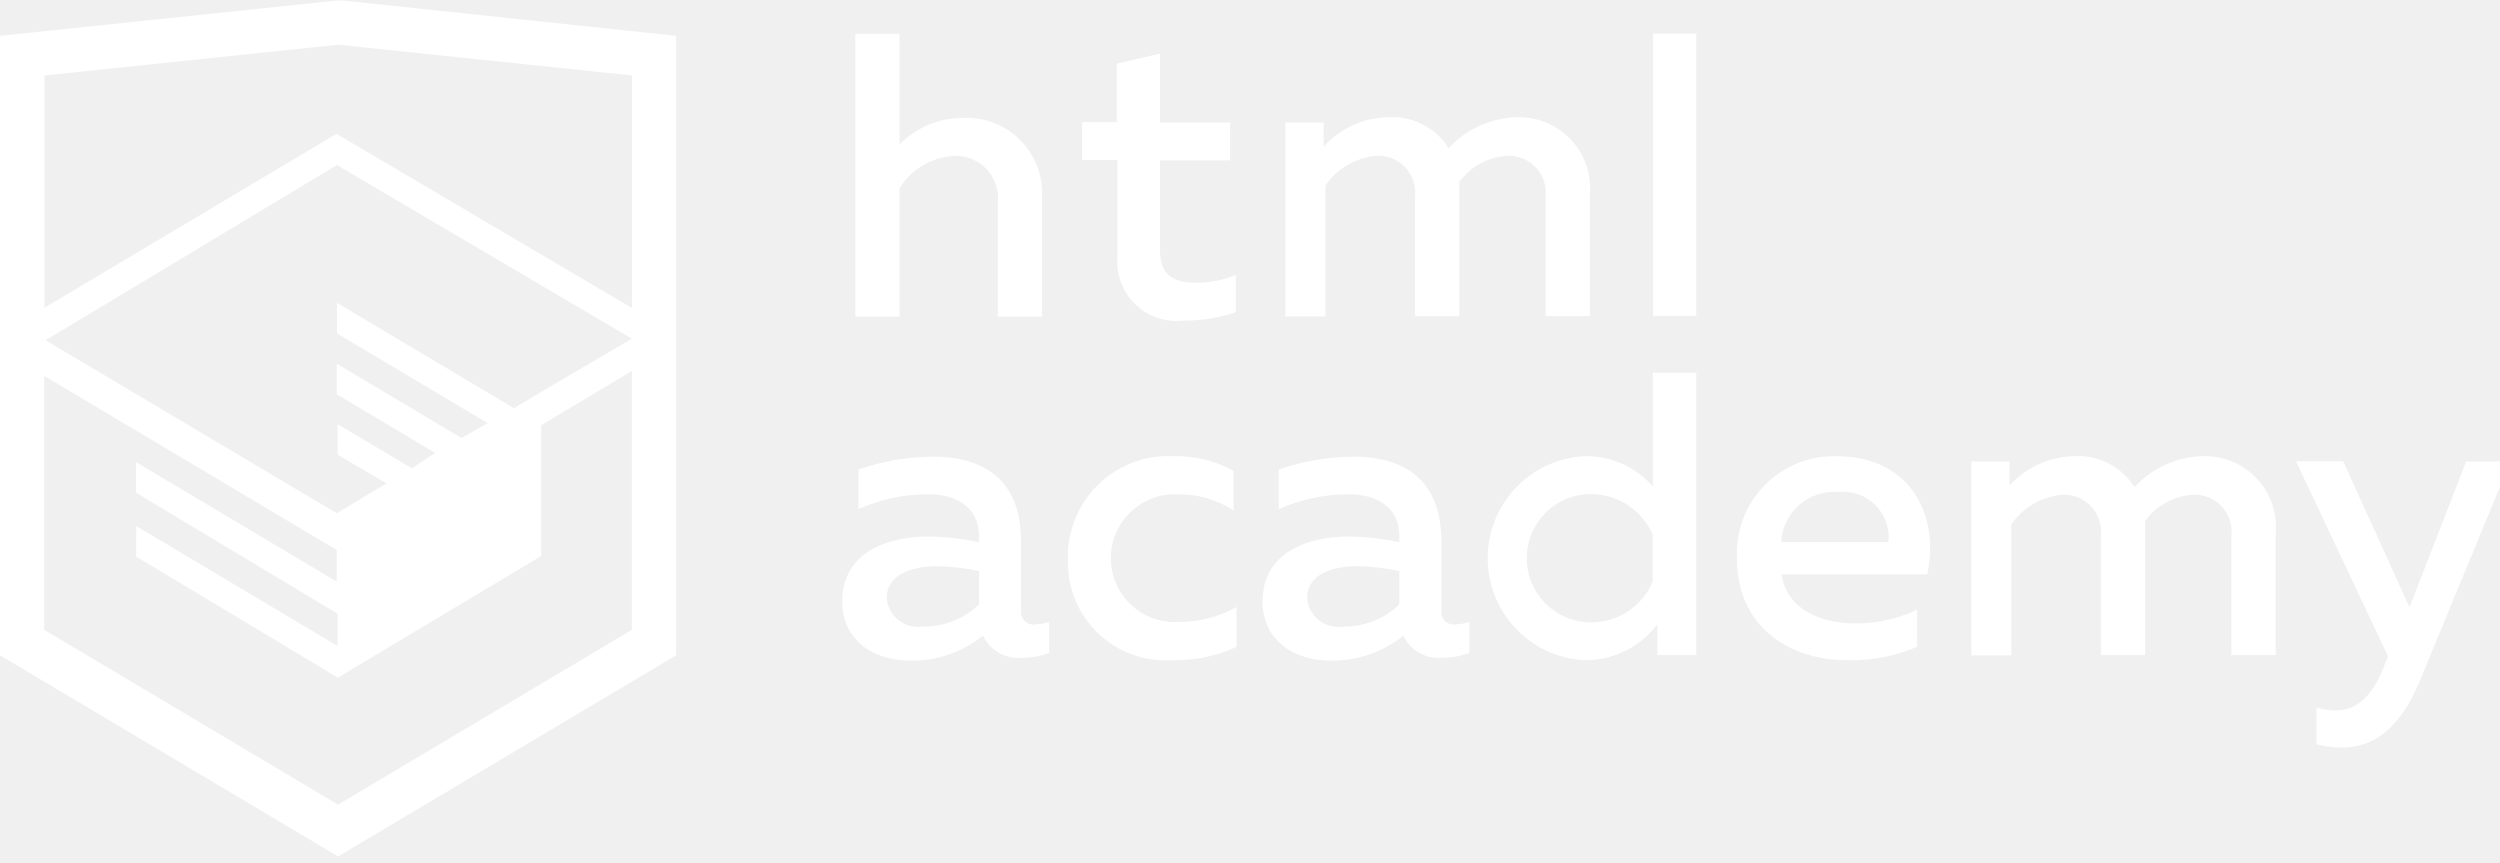
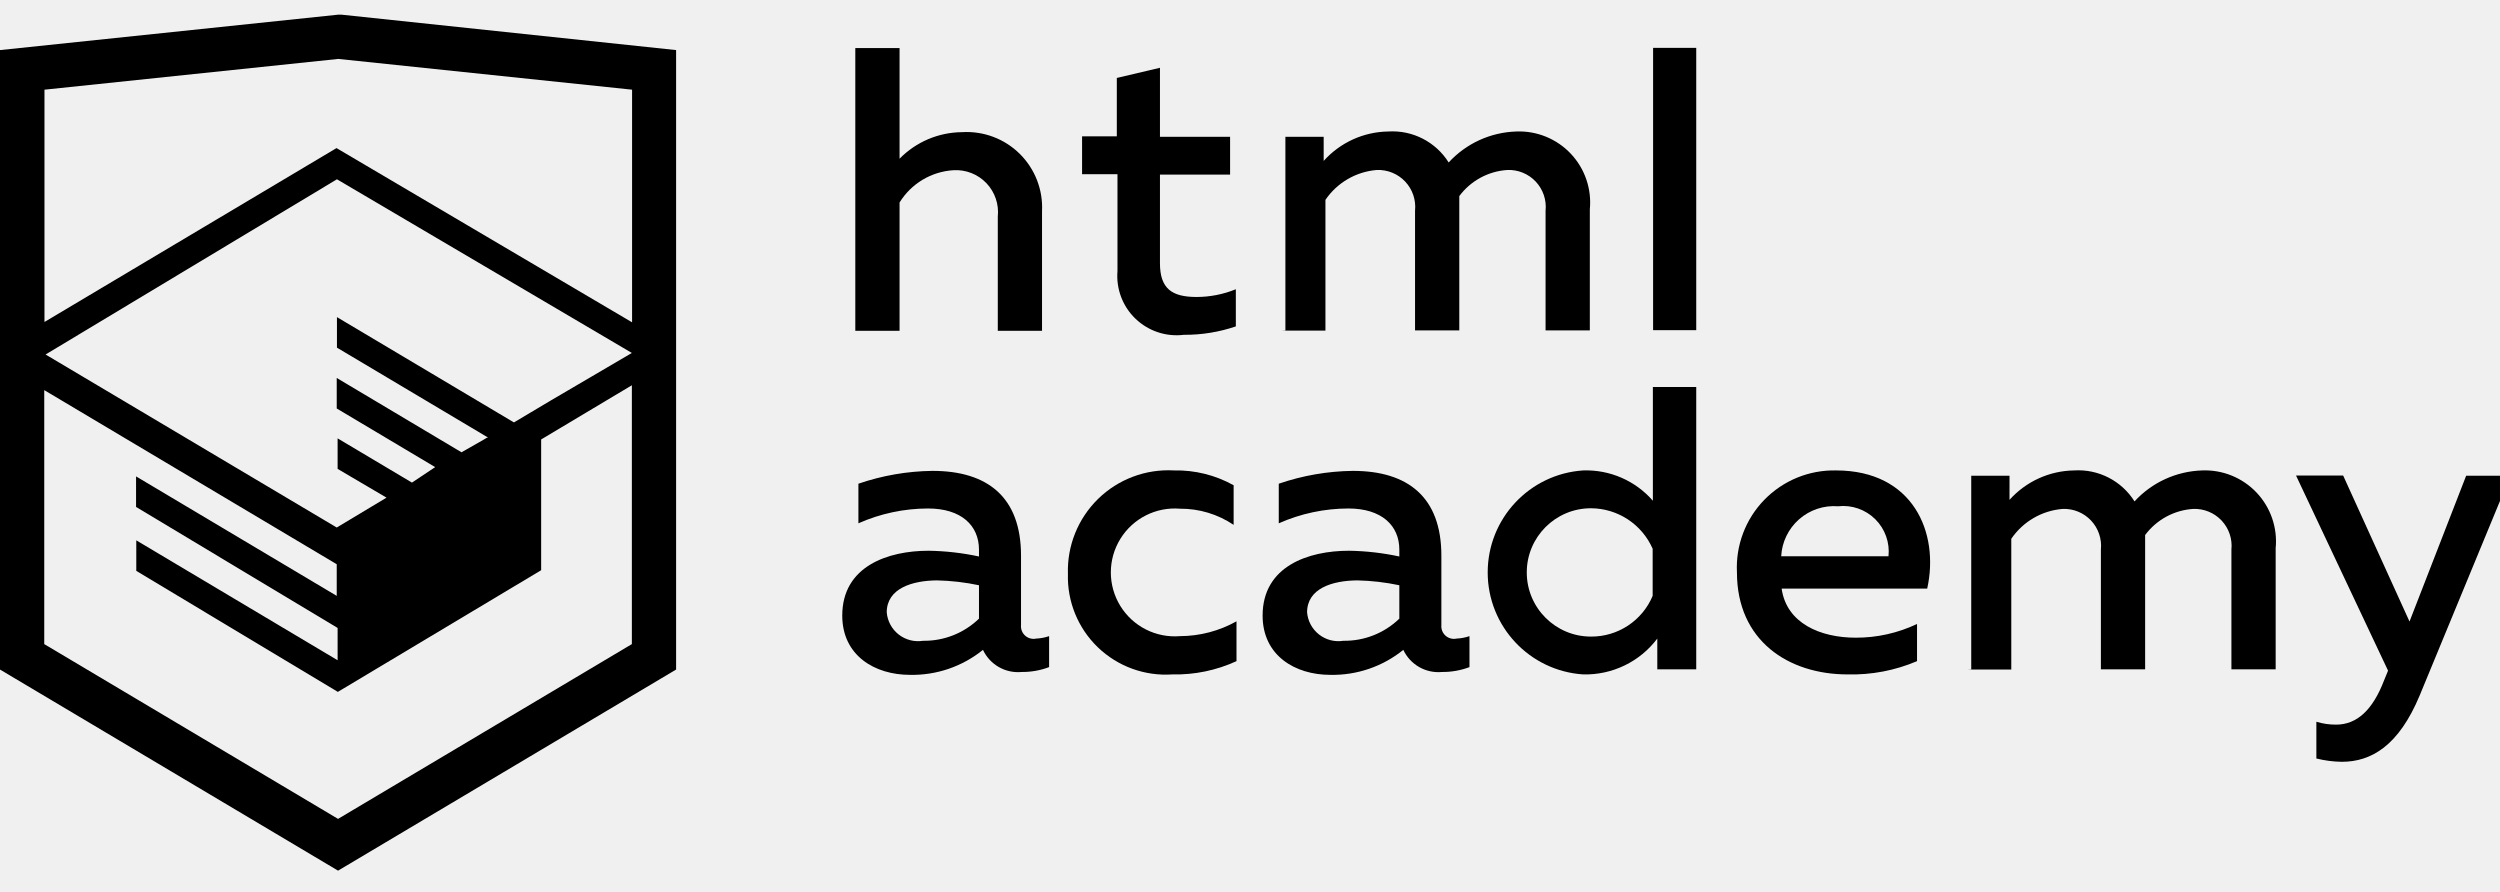
- <svg xmlns="http://www.w3.org/2000/svg" id="Layer_1" data-name="Layer 1" viewBox="0 0 113 39">
-   <path d="M401.93,351.51a2.07,2.07,0,0,0,.58-0.11v1.4a3.41,3.41,0,0,1-1.24.22,1.75,1.75,0,0,1-1.75-1,5.08,5.08,0,0,1-3.3,1.13c-1.59,0-3.06-.87-3.06-2.68,0-2.24,2.08-2.93,3.9-2.93a11.63,11.63,0,0,1,2.28.26v-0.31c0-1.09-.8-1.86-2.3-1.86a7.79,7.79,0,0,0-3.15.67v-1.79a10.72,10.72,0,0,1,3.35-.58c2.48,0,4,1.18,4,3.83v3.14A0.57,0.57,0,0,0,401.93,351.51Zm-6.76-1.19a1.42,1.42,0,0,0,1.64,1.29,3.56,3.56,0,0,0,2.53-1V349.1a10.21,10.21,0,0,0-1.9-.22C396.34,348.89,395.17,349.23,395.17,350.33Z" transform="translate(-355.09 -323.29)" fill="#fff" />
-   <path d="M408.15,343.91a5.29,5.29,0,0,1,2.7.67v1.79a4.28,4.28,0,0,0-2.42-.73,2.89,2.89,0,1,0,0,5.76,5.26,5.26,0,0,0,2.55-.67v1.8a6.58,6.58,0,0,1-2.9.6,4.42,4.42,0,0,1-4.72-4.54A4.54,4.54,0,0,1,408.15,343.91Z" transform="translate(-355.09 -323.29)" fill="#fff" />
-   <path d="M420.93,351.51a2.07,2.07,0,0,0,.58-0.11v1.4a3.41,3.41,0,0,1-1.24.22,1.75,1.75,0,0,1-1.75-1,5.08,5.08,0,0,1-3.3,1.13c-1.59,0-3.06-.87-3.06-2.68,0-2.24,2.08-2.93,3.9-2.93a11.63,11.63,0,0,1,2.28.26v-0.31c0-1.09-.8-1.86-2.3-1.86a7.79,7.79,0,0,0-3.15.67v-1.79a10.72,10.72,0,0,1,3.35-.58c2.48,0,4,1.18,4,3.83v3.14A0.57,0.57,0,0,0,420.93,351.51Zm-6.76-1.19a1.42,1.42,0,0,0,1.64,1.29,3.56,3.56,0,0,0,2.53-1V349.1a10.21,10.21,0,0,0-1.9-.22C415.33,348.89,414.17,349.23,414.17,350.33Z" transform="translate(-355.09 -323.29)" fill="#fff" />
-   <path d="M431.76,340.14V352.9H430v-1.39a4.07,4.07,0,0,1-3.35,1.62,4.62,4.62,0,0,1,0-9.22,4,4,0,0,1,3.15,1.37v-5.14h2ZM427,345.62a2.9,2.9,0,0,0,0,5.8,3,3,0,0,0,2.79-1.84v-2.13A3.06,3.06,0,0,0,427,345.62Z" transform="translate(-355.09 -323.29)" fill="#fff" />
-   <path d="M438.08,343.91c3.48,0,4.68,2.81,4.12,5.34h-6.58c0.22,1.57,1.75,2.22,3.35,2.22a6.41,6.41,0,0,0,2.77-.62v1.68a7.5,7.5,0,0,1-3.14.6c-2.68,0-5-1.53-5-4.61A4.39,4.39,0,0,1,438.08,343.91Zm0.09,1.62a2.39,2.39,0,0,0-2.57,2.26h4.85A2.06,2.06,0,0,0,438.17,345.53Z" transform="translate(-355.09 -323.29)" fill="#fff" />
-   <path d="M444.19,352.9v-8.75h1.73v1.09a4,4,0,0,1,2.92-1.33,3,3,0,0,1,2.73,1.4,4.33,4.33,0,0,1,3.06-1.4,3.21,3.21,0,0,1,3.32,3.52v5.47h-2v-5.41a1.67,1.67,0,0,0-1.73-1.84,2.94,2.94,0,0,0-2.17,1.18c0,0.2,0,.4,0,0.6v5.47h-2v-5.41a1.67,1.67,0,0,0-1.73-1.84,3.11,3.11,0,0,0-2.32,1.35v5.91h-2Z" transform="translate(-355.09 -323.29)" fill="#fff" />
-   <path d="M466.56,344.15h2l-4.1,9.93c-0.95,2.28-2.19,3-3.52,3a5,5,0,0,1-1.15-.15v-1.66a3,3,0,0,0,.89.13c0.95,0,1.66-.67,2.17-2l0.18-.44-4.16-8.82H461l3,6.6Z" transform="translate(-355.09 -323.29)" fill="#fff" />
-   <path d="M395.75,324.82v5a4,4,0,0,1,2.83-1.2,3.41,3.41,0,0,1,3.61,3.57v5.41h-2v-5.16a1.9,1.9,0,0,0-2-2.1,3.08,3.08,0,0,0-2.44,1.46v5.8h-2V324.82h2Z" transform="translate(-355.09 -323.29)" fill="#fff" />
-   <path d="M407.52,325.71v3.12h3.17v1.71h-3.17v4c0,1.15.53,1.53,1.66,1.53a4.71,4.71,0,0,0,1.77-.35v1.68a7.14,7.14,0,0,1-2.35.38,2.68,2.68,0,0,1-3-2.88v-4.38H404v-1.71h1.57v-2.64Z" transform="translate(-355.09 -323.29)" fill="#fff" />
-   <path d="M413.19,337.58v-8.75h1.73v1.09a4,4,0,0,1,2.92-1.33,3,3,0,0,1,2.73,1.4,4.33,4.33,0,0,1,3.06-1.4,3.21,3.21,0,0,1,3.32,3.52v5.47h-2v-5.41a1.67,1.67,0,0,0-1.73-1.84,2.94,2.94,0,0,0-2.17,1.18c0,0.2,0,.4,0,0.6v5.47h-2v-5.41a1.67,1.67,0,0,0-1.73-1.84,3.11,3.11,0,0,0-2.32,1.35v5.91h-2Z" transform="translate(-355.09 -323.29)" fill="#fff" />
-   <rect x="74.72" y="1.52" width="1.95" height="12.76" fill="#fff" />
-   <path d="M370.53,323.31l-0.16,0-15.28,1.6v28L370.37,362l15.28-9.09v-28Zm13.12,28.45-13.28,7.9-13.28-7.9V340.28l13.22,7.87,0,1.43-9.07-5.4v1.38l9.11,5.47,0,1.46-9.1-5.42v1.38l9.11,5.47h0l9.19-5.5v-1.39h0v-4.52l4.1-2.45v11.67Zm0-13.16L380,340.74h0l-1.68,1-8-4.76v1.38l6.84,4.07-0.06,0-0.15.09-1,.57-5.64-3.36v1.38l4.45,2.65-1.05.7,0,0-3.36-2v1.38l2.21,1.3-2.25,1.35-13.16-7.82,13.17-7.92h0Zm0-1.39-13.35-7.87h0l-13.2,7.86v-10.5l13.28-1.39,13.28,1.39v10.51Z" transform="translate(-355.09 -323.29)" fill="#fff" />
+ <svg xmlns="http://www.w3.org/2000/svg" id="Layer_1" data-name="Layer 1" viewBox="0 0 113 39" width="115px" height="41px">
+   <path class="path" d="M401.93,351.51a2.07,2.07,0,0,0,.58-0.11v1.4a3.41,3.41,0,0,1-1.24.22,1.75,1.75,0,0,1-1.75-1,5.08,5.08,0,0,1-3.3,1.13c-1.59,0-3.06-.87-3.06-2.68,0-2.24,2.08-2.93,3.9-2.93a11.63,11.63,0,0,1,2.28.26v-0.31c0-1.09-.8-1.86-2.3-1.86a7.79,7.79,0,0,0-3.15.67v-1.79a10.72,10.72,0,0,1,3.35-.58c2.48,0,4,1.18,4,3.83v3.14A0.57,0.57,0,0,0,401.93,351.51Zm-6.76-1.19a1.42,1.42,0,0,0,1.64,1.29,3.56,3.56,0,0,0,2.53-1V349.1a10.21,10.21,0,0,0-1.9-.22C396.34,348.89,395.17,349.23,395.17,350.33Z" transform="translate(-355.09 -323.29)" fill="#000" />
+   <path class="path" d="M408.15,343.91a5.29,5.29,0,0,1,2.7.67v1.79a4.28,4.28,0,0,0-2.42-.73,2.89,2.89,0,1,0,0,5.76,5.26,5.26,0,0,0,2.55-.67v1.8a6.58,6.58,0,0,1-2.9.6,4.42,4.42,0,0,1-4.72-4.54A4.54,4.54,0,0,1,408.15,343.91Z" transform="translate(-355.09 -323.29)" fill="#000" />
+   <path class="path" d="M420.93,351.51a2.07,2.07,0,0,0,.58-0.11v1.4a3.41,3.41,0,0,1-1.24.22,1.75,1.75,0,0,1-1.75-1,5.08,5.08,0,0,1-3.3,1.13c-1.59,0-3.06-.87-3.06-2.68,0-2.24,2.08-2.93,3.9-2.93a11.63,11.63,0,0,1,2.28.26v-0.31c0-1.09-.8-1.86-2.3-1.86a7.79,7.79,0,0,0-3.15.67v-1.79a10.72,10.72,0,0,1,3.35-.58c2.48,0,4,1.18,4,3.83v3.14A0.57,0.57,0,0,0,420.93,351.51Zm-6.76-1.19a1.42,1.42,0,0,0,1.64,1.29,3.56,3.56,0,0,0,2.53-1V349.1a10.21,10.21,0,0,0-1.9-.22C415.33,348.89,414.17,349.23,414.17,350.33Z" transform="translate(-355.09 -323.29)" fill="#000" />
+   <path class="path" d="M431.76,340.14V352.9H430v-1.39a4.07,4.07,0,0,1-3.35,1.62,4.62,4.62,0,0,1,0-9.22,4,4,0,0,1,3.15,1.37v-5.14h2ZM427,345.62a2.9,2.9,0,0,0,0,5.8,3,3,0,0,0,2.79-1.84v-2.13A3.06,3.06,0,0,0,427,345.62Z" transform="translate(-355.09 -323.29)" fill="#000" />
+   <path class="path" d="M438.08,343.91c3.48,0,4.68,2.81,4.12,5.34h-6.58c0.22,1.57,1.75,2.22,3.35,2.22a6.41,6.41,0,0,0,2.77-.62v1.68a7.5,7.5,0,0,1-3.14.6c-2.68,0-5-1.53-5-4.61A4.39,4.39,0,0,1,438.08,343.91Zm0.09,1.62a2.39,2.39,0,0,0-2.57,2.26h4.85A2.06,2.06,0,0,0,438.17,345.53Z" transform="translate(-355.09 -323.29)" fill="#000" />
+   <path class="path" d="M444.19,352.9v-8.75h1.73v1.09a4,4,0,0,1,2.92-1.33,3,3,0,0,1,2.73,1.4,4.33,4.33,0,0,1,3.06-1.4,3.21,3.21,0,0,1,3.32,3.52v5.47h-2v-5.41a1.67,1.67,0,0,0-1.73-1.84,2.94,2.94,0,0,0-2.17,1.18c0,0.2,0,.4,0,0.6v5.47h-2v-5.41a1.67,1.67,0,0,0-1.73-1.84,3.11,3.11,0,0,0-2.32,1.35v5.91h-2Z" transform="translate(-355.09 -323.29)" fill="#000" />
+   <path class="path" d="M466.56,344.15h2l-4.1,9.93c-0.95,2.28-2.19,3-3.52,3a5,5,0,0,1-1.15-.15v-1.66a3,3,0,0,0,.89.13c0.95,0,1.66-.67,2.17-2l0.18-.44-4.16-8.82H461l3,6.6Z" transform="translate(-355.09 -323.29)" fill="#000" />
+   <path class="path" d="M395.75,324.82v5a4,4,0,0,1,2.83-1.2,3.41,3.41,0,0,1,3.61,3.57v5.41h-2v-5.16a1.9,1.9,0,0,0-2-2.1,3.08,3.08,0,0,0-2.44,1.46v5.8h-2V324.82h2Z" transform="translate(-355.09 -323.29)" fill="#000" />
+   <path class="path" d="M407.52,325.71v3.12h3.17v1.71h-3.17v4c0,1.15.53,1.53,1.66,1.53a4.71,4.71,0,0,0,1.77-.35v1.68a7.14,7.14,0,0,1-2.35.38,2.68,2.68,0,0,1-3-2.88v-4.38H404v-1.71h1.57v-2.64Z" transform="translate(-355.09 -323.29)" fill="#000" />
+   <path class="path" d="M413.19,337.58v-8.75h1.73v1.09a4,4,0,0,1,2.92-1.33,3,3,0,0,1,2.73,1.4,4.33,4.33,0,0,1,3.06-1.4,3.21,3.21,0,0,1,3.32,3.52v5.47h-2v-5.41a1.67,1.67,0,0,0-1.73-1.84,2.94,2.94,0,0,0-2.17,1.18c0,0.2,0,.4,0,0.6v5.47h-2v-5.41a1.67,1.67,0,0,0-1.73-1.84,3.11,3.11,0,0,0-2.32,1.35v5.91h-2Z" transform="translate(-355.09 -323.29)" fill="#000" />
+   <rect class="path" x="74.72" y="1.52" width="1.95" height="12.76" fill="#000" />
+   <path class="path" d="M370.53,323.31l-0.16,0-15.28,1.6v28L370.37,362l15.28-9.09v-28Zm13.12,28.45-13.28,7.9-13.28-7.9V340.28l13.22,7.87,0,1.43-9.07-5.4v1.38l9.11,5.47,0,1.46-9.1-5.42v1.38l9.11,5.47h0l9.19-5.5v-1.39h0v-4.52l4.1-2.45v11.67Zm0-13.16L380,340.74h0l-1.68,1-8-4.76v1.38l6.84,4.07-0.06,0-0.15.09-1,.57-5.64-3.36v1.38l4.45,2.65-1.05.7,0,0-3.36-2v1.38l2.21,1.3-2.25,1.35-13.16-7.82,13.17-7.92h0Zm0-1.39-13.35-7.87h0l-13.2,7.86v-10.5l13.28-1.39,13.28,1.39v10.51Z" transform="translate(-355.09 -323.29)" fill="#000" />
</svg>
